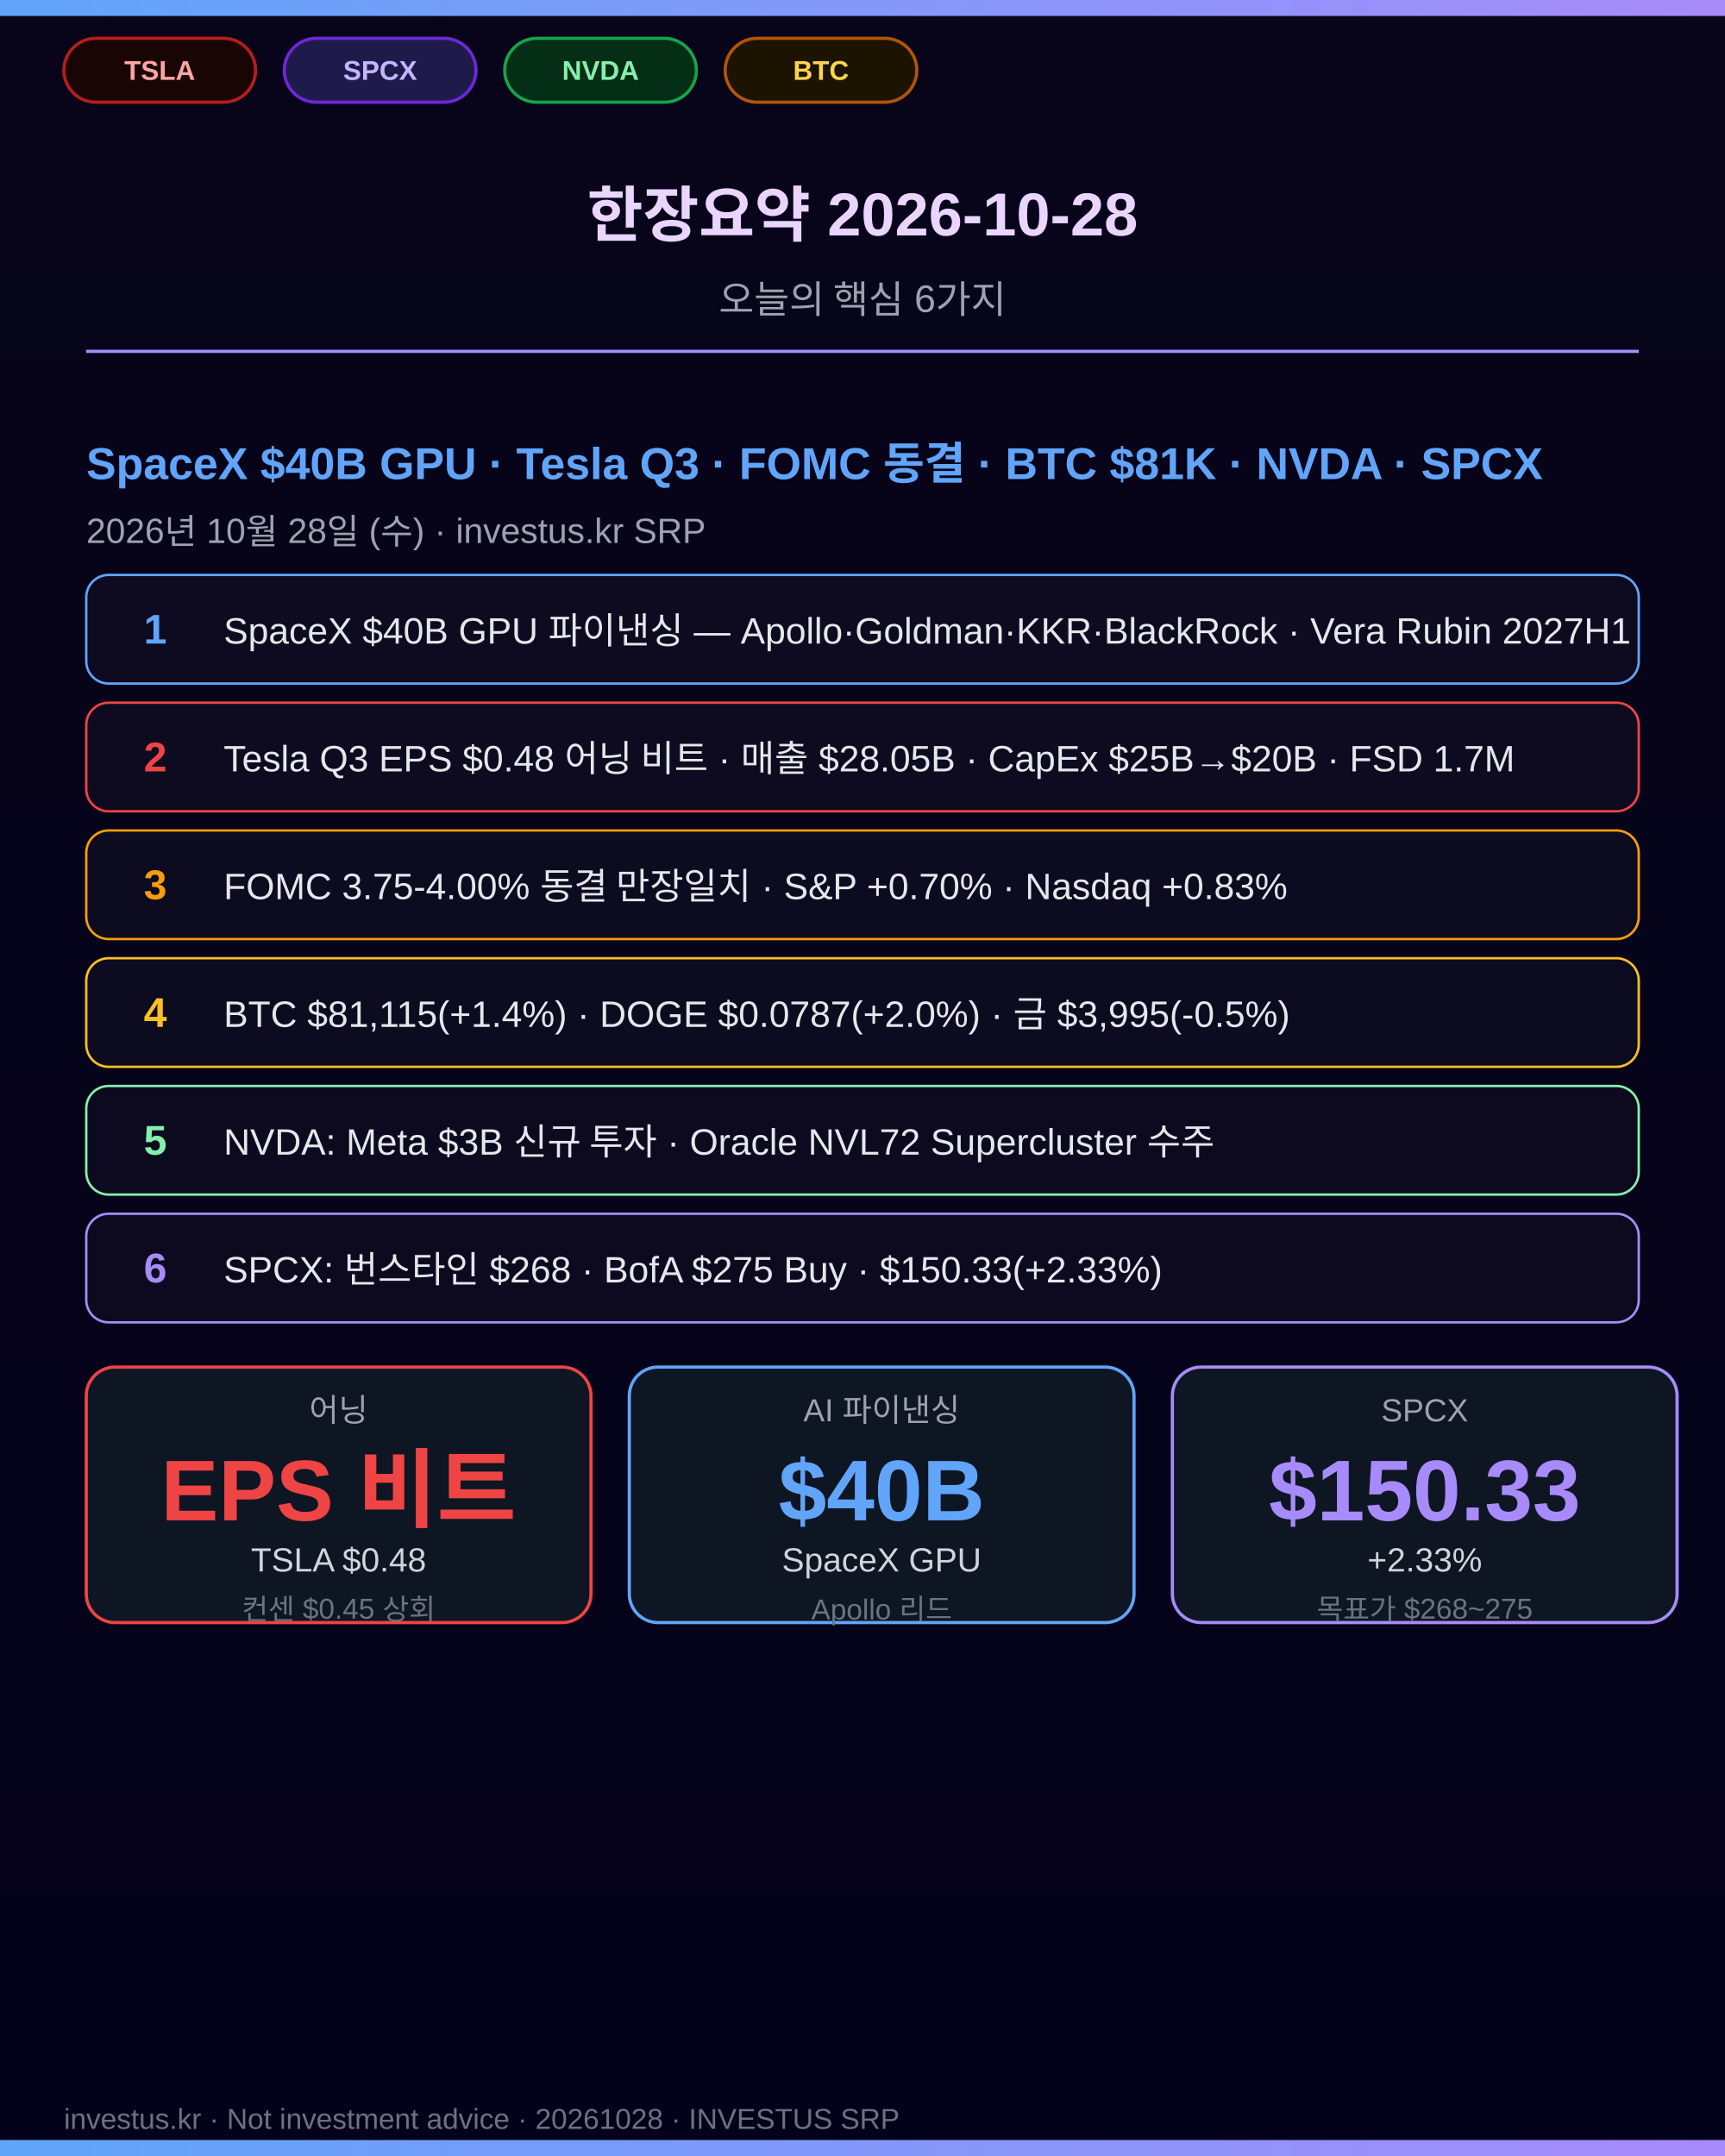
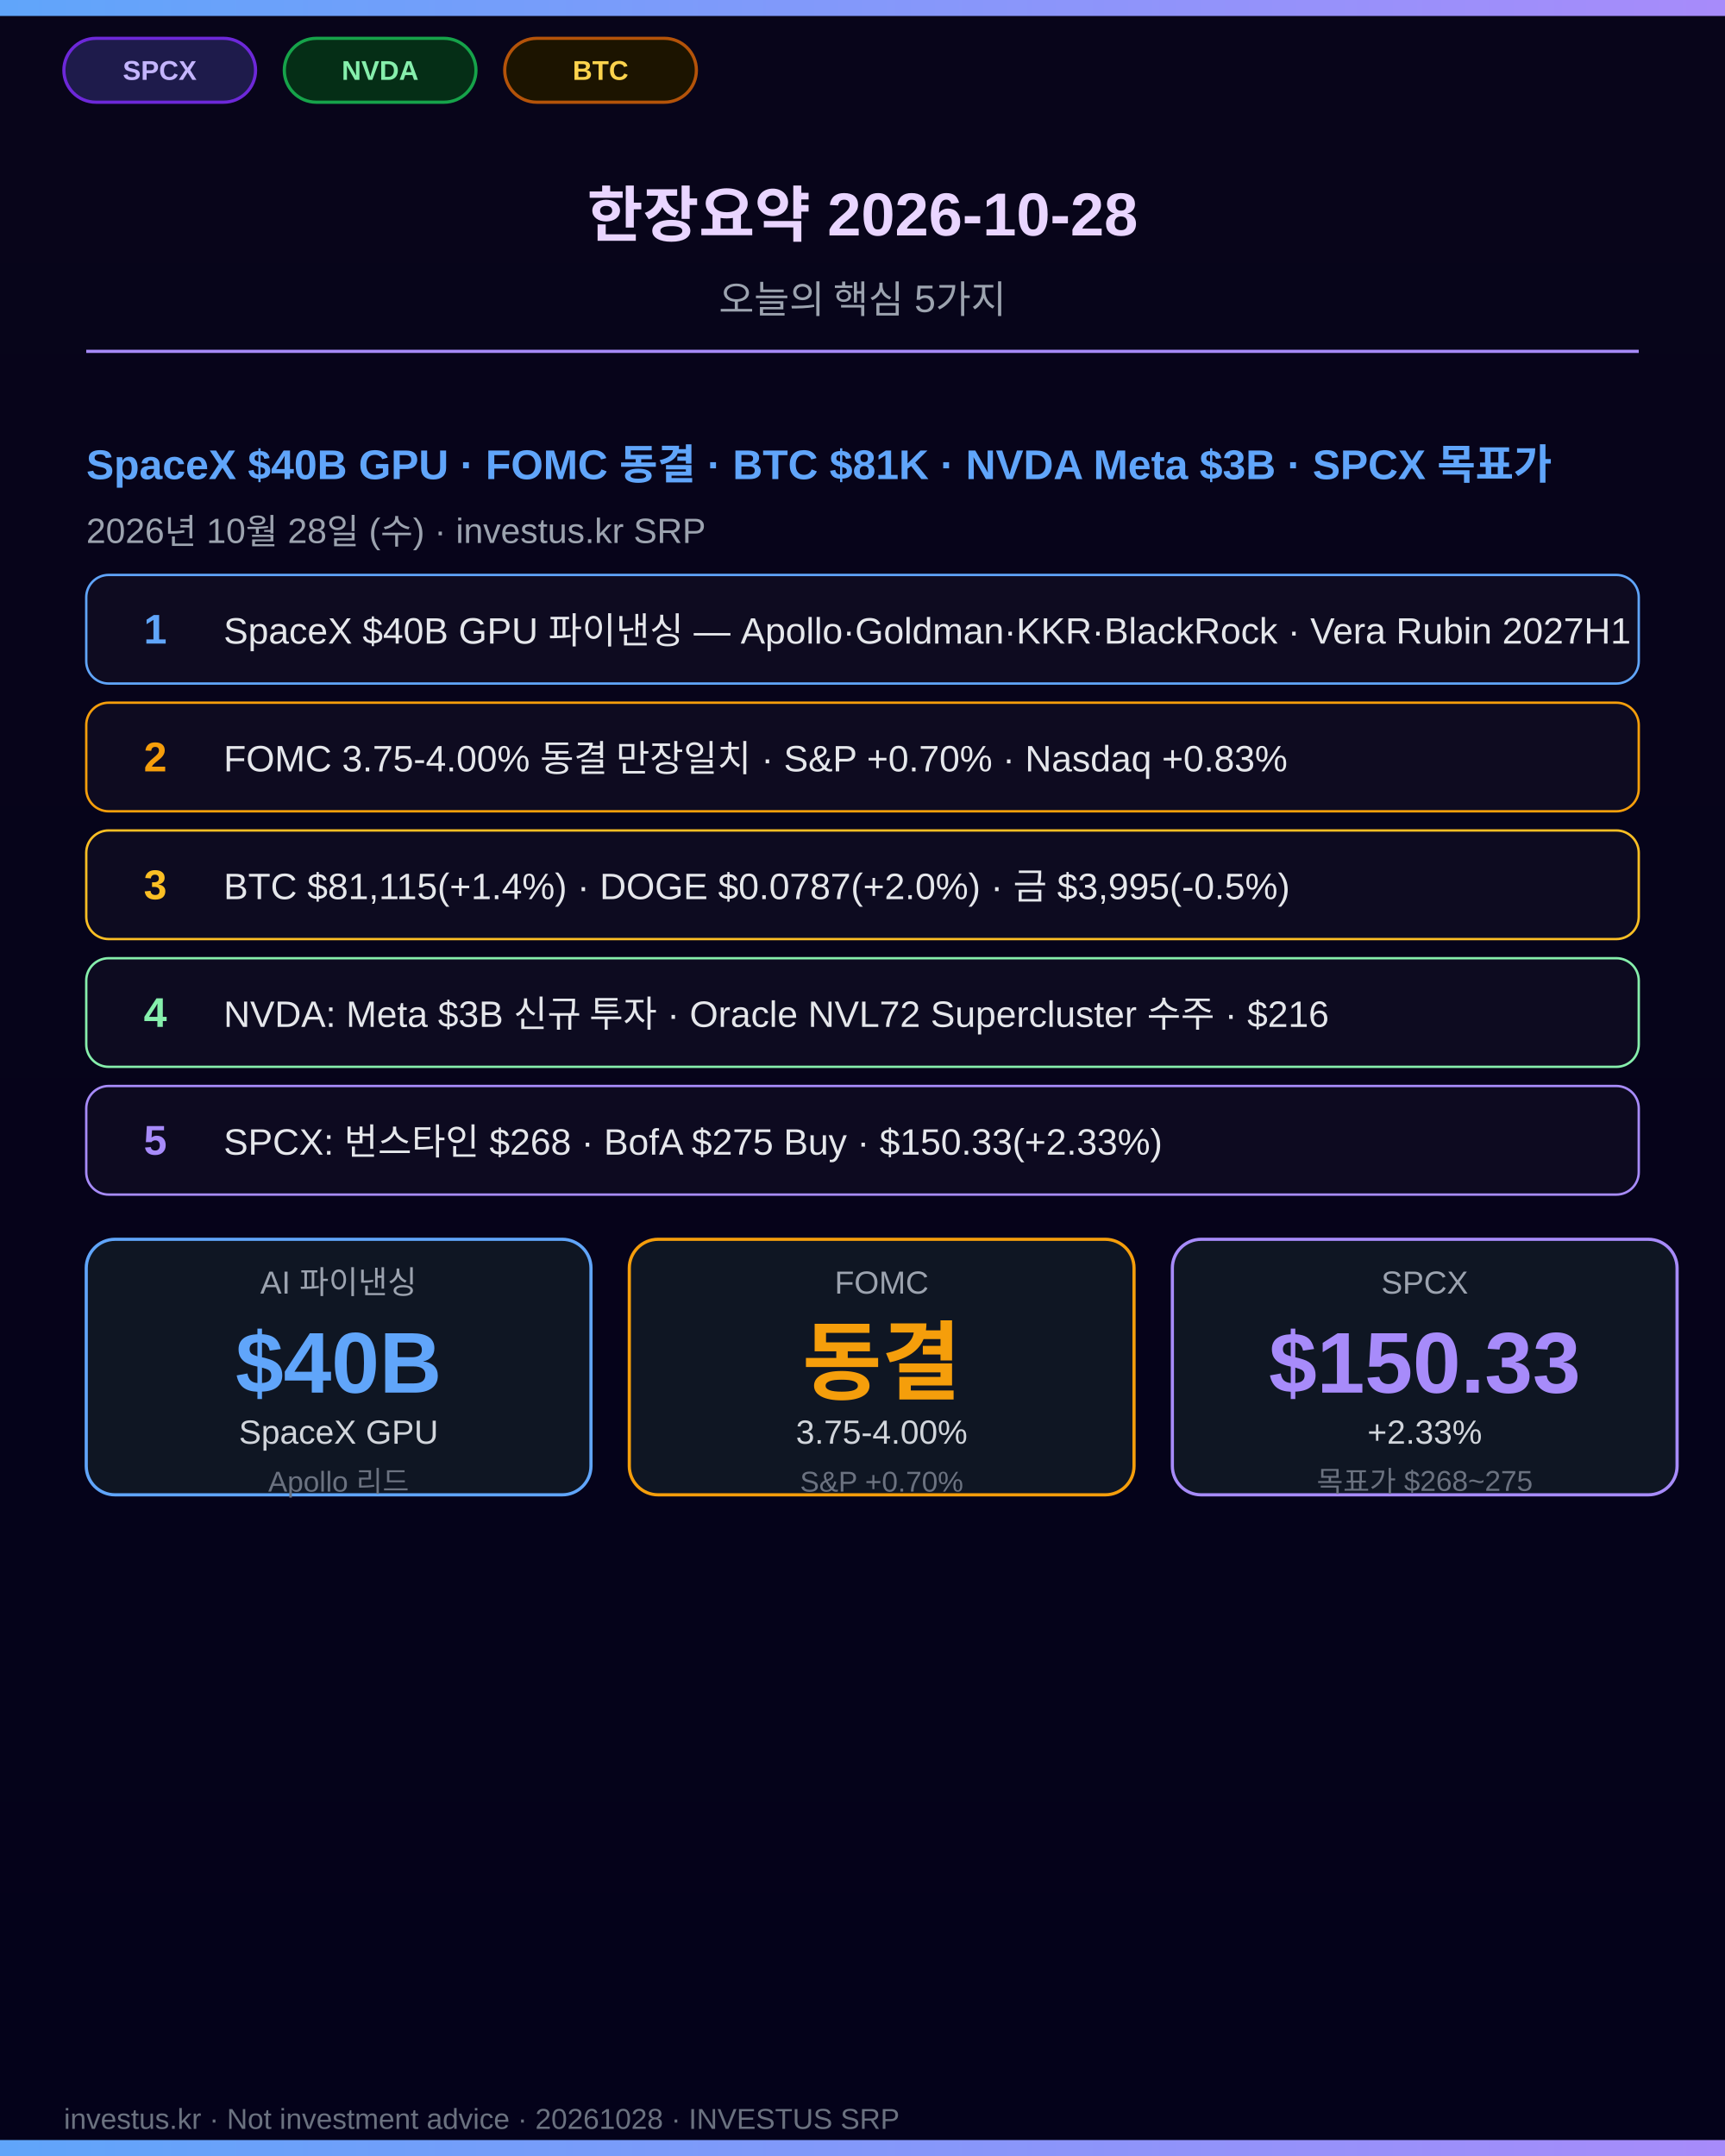
<svg xmlns="http://www.w3.org/2000/svg" width="1080" height="1350">
  <defs>
    <linearGradient id="bgG" x1="0" y1="0" x2="0" y2="1" gradientUnits="objectBoundingBox">
      <stop offset="0%" stop-color="#08051A" />
      <stop offset="100%" stop-color="#04021A" />
    </linearGradient>
    <linearGradient id="accentG" x1="0" y1="0" x2="1" y2="0" gradientUnits="objectBoundingBox">
      <stop offset="0%" stop-color="#60A5FA" />
      <stop offset="100%" stop-color="#A78BFA" />
    </linearGradient>
-     <filter id="glow">
-       <feGaussianBlur stdDeviation="8" result="b" />
-       <feMerge>
-         <feMergeNode in="b" />
-         <feMergeNode in="SourceGraphic" />
-       </feMerge>
-     </filter>
-     <filter id="glow2">
-       <feGaussianBlur stdDeviation="4" result="b" />
-       <feMerge>
-         <feMergeNode in="b" />
-         <feMergeNode in="SourceGraphic" />
-       </feMerge>
-     </filter>
  </defs>
  <rect width="1080" height="1350" fill="url(#bgG)" />
  <rect x="0" y="0" width="1080" height="10" fill="url(#accentG)" />
-   <rect x="40" y="24" width="120" height="40" rx="20" fill="#1A0505" />
-   <rect x="40" y="24" width="120" height="40" rx="20" fill="none" stroke="#B91C1C" stroke-width="2" />
-   <text x="100" y="50" text-anchor="middle" font-family="Arial Black,Arial,sans-serif" font-size="17" font-weight="900" fill="#FCA5A5">TSLA</text>
-   <rect x="178" y="24" width="120" height="40" rx="20" fill="#1E1B4B" />
-   <rect x="178" y="24" width="120" height="40" rx="20" fill="none" stroke="#6D28D9" stroke-width="2" />
-   <text x="238" y="50" text-anchor="middle" font-family="Arial Black,Arial,sans-serif" font-size="17" font-weight="900" fill="#C4B5FD">SPCX</text>
-   <rect x="316" y="24" width="120" height="40" rx="20" fill="#052E16" />
-   <rect x="316" y="24" width="120" height="40" rx="20" fill="none" stroke="#16A34A" stroke-width="2" />
-   <text x="376" y="50" text-anchor="middle" font-family="Arial Black,Arial,sans-serif" font-size="17" font-weight="900" fill="#86EFAC">NVDA</text>
-   <rect x="454" y="24" width="120" height="40" rx="20" fill="#1C1400" />
-   <rect x="454" y="24" width="120" height="40" rx="20" fill="none" stroke="#B45309" stroke-width="2" />
-   <text x="514" y="50" text-anchor="middle" font-family="Arial Black,Arial,sans-serif" font-size="17" font-weight="900" fill="#FCD34D">BTC</text>
+   <rect x="40" y="24" width="120" height="40" rx="20" fill="#1E1B4B" />
+   <rect x="40" y="24" width="120" height="40" rx="20" fill="none" stroke="#6D28D9" stroke-width="2" />
+   <text x="100" y="50" text-anchor="middle" font-family="Arial Black,Arial,sans-serif" font-size="17" font-weight="900" fill="#C4B5FD">SPCX</text>
+   <rect x="178" y="24" width="120" height="40" rx="20" fill="#052E16" />
+   <rect x="178" y="24" width="120" height="40" rx="20" fill="none" stroke="#16A34A" stroke-width="2" />
+   <text x="238" y="50" text-anchor="middle" font-family="Arial Black,Arial,sans-serif" font-size="17" font-weight="900" fill="#86EFAC">NVDA</text>
+   <rect x="316" y="24" width="120" height="40" rx="20" fill="#1C1400" />
+   <rect x="316" y="24" width="120" height="40" rx="20" fill="none" stroke="#B45309" stroke-width="2" />
+   <text x="376" y="50" text-anchor="middle" font-family="Arial Black,Arial,sans-serif" font-size="17" font-weight="900" fill="#FCD34D">BTC</text>
  <text x="540" y="148" text-anchor="middle" font-family="Arial Black,Arial,sans-serif" font-size="38" font-weight="900" fill="#E9D5FF">한장요약 2026-10-28</text>
-   <text x="540" y="196" text-anchor="middle" font-family="Arial,sans-serif" font-size="24" fill="#9CA3AF">오늘의 핵심 6가지</text>
+   <text x="540" y="196" text-anchor="middle" font-family="Arial,sans-serif" font-size="24" fill="#9CA3AF">오늘의 핵심 5가지</text>
  <line x1="54" y1="220" x2="1026" y2="220" stroke="#A78BFA" stroke-width="2" />
-   <text x="54" y="300" font-family="Arial Black,Arial,sans-serif" font-size="28" font-weight="900" fill="#60A5FA">SpaceX $40B GPU · Tesla Q3 · FOMC 동결 · BTC $81K · NVDA · SPCX</text>
+   <text x="54" y="300" font-family="Arial Black,Arial,sans-serif" font-size="26" font-weight="900" fill="#60A5FA">SpaceX $40B GPU · FOMC 동결 · BTC $81K · NVDA Meta $3B · SPCX 목표가</text>
  <text x="54" y="340" font-family="Arial,sans-serif" font-size="22" fill="#9CA3AF">2026년 10월 28일 (수) · investus.kr SRP</text>
  <rect x="54" y="360" width="972" height="68" rx="14" fill="rgba(255,255,255,0.03)" stroke="#60A5FA" stroke-width="1.5" />
  <text x="90" y="403" font-family="Arial Black,Arial,sans-serif" font-size="26" font-weight="900" fill="#60A5FA">1</text>
  <text x="140" y="403" font-family="Arial,sans-serif" font-size="23" fill="#E5E7EB">SpaceX $40B GPU 파이낸싱 — Apollo·Goldman·KKR·BlackRock · Vera Rubin 2027H1</text>
-   <rect x="54" y="440" width="972" height="68" rx="14" fill="rgba(255,255,255,0.03)" stroke="#EF4444" stroke-width="1.5" />
-   <text x="90" y="483" font-family="Arial Black,Arial,sans-serif" font-size="26" font-weight="900" fill="#EF4444">2</text>
-   <text x="140" y="483" font-family="Arial,sans-serif" font-size="23" fill="#E5E7EB">Tesla Q3 EPS $0.48 어닝 비트 · 매출 $28.05B · CapEx $25B→$20B · FSD 1.7M</text>
-   <rect x="54" y="520" width="972" height="68" rx="14" fill="rgba(255,255,255,0.03)" stroke="#F59E0B" stroke-width="1.5" />
-   <text x="90" y="563" font-family="Arial Black,Arial,sans-serif" font-size="26" font-weight="900" fill="#F59E0B">3</text>
-   <text x="140" y="563" font-family="Arial,sans-serif" font-size="23" fill="#E5E7EB">FOMC 3.75-4.00% 동결 만장일치 · S&amp;P +0.70% · Nasdaq +0.83%</text>
-   <rect x="54" y="600" width="972" height="68" rx="14" fill="rgba(255,255,255,0.03)" stroke="#FBBF24" stroke-width="1.5" />
-   <text x="90" y="643" font-family="Arial Black,Arial,sans-serif" font-size="26" font-weight="900" fill="#FBBF24">4</text>
-   <text x="140" y="643" font-family="Arial,sans-serif" font-size="23" fill="#E5E7EB">BTC $81,115(+1.4%) · DOGE $0.0787(+2.0%) · 금 $3,995(-0.5%)</text>
-   <rect x="54" y="680" width="972" height="68" rx="14" fill="rgba(255,255,255,0.03)" stroke="#86EFAC" stroke-width="1.5" />
-   <text x="90" y="723" font-family="Arial Black,Arial,sans-serif" font-size="26" font-weight="900" fill="#86EFAC">5</text>
-   <text x="140" y="723" font-family="Arial,sans-serif" font-size="23" fill="#E5E7EB">NVDA: Meta $3B 신규 투자 · Oracle NVL72 Supercluster 수주</text>
-   <rect x="54" y="760" width="972" height="68" rx="14" fill="rgba(255,255,255,0.03)" stroke="#A78BFA" stroke-width="1.5" />
-   <text x="90" y="803" font-family="Arial Black,Arial,sans-serif" font-size="26" font-weight="900" fill="#A78BFA">6</text>
-   <text x="140" y="803" font-family="Arial,sans-serif" font-size="23" fill="#E5E7EB">SPCX: 번스타인 $268 · BofA $275 Buy · $150.33(+2.33%)</text>
-   <rect x="54" y="856" width="316" height="160" rx="18" fill="#0F1623" stroke="#EF4444" stroke-width="2" />
-   <text x="212" y="890" text-anchor="middle" font-family="Arial,sans-serif" font-size="20" fill="#9CA3AF">어닝</text>
-   <text x="212" y="952" text-anchor="middle" font-family="Arial Black,Arial,sans-serif" font-size="54" font-weight="900" fill="#EF4444">EPS 비트</text>
-   <text x="212" y="984" text-anchor="middle" font-family="Arial,sans-serif" font-size="21" fill="#D1D5DB">TSLA $0.48</text>
-   <text x="212" y="1014" text-anchor="middle" font-family="Arial,sans-serif" font-size="18" fill="#6B7280">컨센 $0.45 상회</text>
-   <rect x="394" y="856" width="316" height="160" rx="18" fill="#0F1623" stroke="#60A5FA" stroke-width="2" />
-   <text x="552" y="890" text-anchor="middle" font-family="Arial,sans-serif" font-size="20" fill="#9CA3AF">AI 파이낸싱</text>
-   <text x="552" y="952" text-anchor="middle" font-family="Arial Black,Arial,sans-serif" font-size="54" font-weight="900" fill="#60A5FA">$40B</text>
-   <text x="552" y="984" text-anchor="middle" font-family="Arial,sans-serif" font-size="21" fill="#D1D5DB">SpaceX GPU</text>
-   <text x="552" y="1014" text-anchor="middle" font-family="Arial,sans-serif" font-size="18" fill="#6B7280">Apollo 리드</text>
-   <rect x="734" y="856" width="316" height="160" rx="18" fill="#0F1623" stroke="#A78BFA" stroke-width="2" />
-   <text x="892" y="890" text-anchor="middle" font-family="Arial,sans-serif" font-size="20" fill="#9CA3AF">SPCX</text>
-   <text x="892" y="952" text-anchor="middle" font-family="Arial Black,Arial,sans-serif" font-size="54" font-weight="900" fill="#A78BFA">$150.33</text>
-   <text x="892" y="984" text-anchor="middle" font-family="Arial,sans-serif" font-size="21" fill="#D1D5DB">+2.33%</text>
-   <text x="892" y="1014" text-anchor="middle" font-family="Arial,sans-serif" font-size="18" fill="#6B7280">목표가 $268~275</text>
+   <rect x="54" y="440" width="972" height="68" rx="14" fill="rgba(255,255,255,0.03)" stroke="#F59E0B" stroke-width="1.5" />
+   <text x="90" y="483" font-family="Arial Black,Arial,sans-serif" font-size="26" font-weight="900" fill="#F59E0B">2</text>
+   <text x="140" y="483" font-family="Arial,sans-serif" font-size="23" fill="#E5E7EB">FOMC 3.75-4.00% 동결 만장일치 · S&amp;P +0.70% · Nasdaq +0.83%</text>
+   <rect x="54" y="520" width="972" height="68" rx="14" fill="rgba(255,255,255,0.03)" stroke="#FBBF24" stroke-width="1.5" />
+   <text x="90" y="563" font-family="Arial Black,Arial,sans-serif" font-size="26" font-weight="900" fill="#FBBF24">3</text>
+   <text x="140" y="563" font-family="Arial,sans-serif" font-size="23" fill="#E5E7EB">BTC $81,115(+1.4%) · DOGE $0.0787(+2.0%) · 금 $3,995(-0.5%)</text>
+   <rect x="54" y="600" width="972" height="68" rx="14" fill="rgba(255,255,255,0.03)" stroke="#86EFAC" stroke-width="1.5" />
+   <text x="90" y="643" font-family="Arial Black,Arial,sans-serif" font-size="26" font-weight="900" fill="#86EFAC">4</text>
+   <text x="140" y="643" font-family="Arial,sans-serif" font-size="23" fill="#E5E7EB">NVDA: Meta $3B 신규 투자 · Oracle NVL72 Supercluster 수주 · $216</text>
+   <rect x="54" y="680" width="972" height="68" rx="14" fill="rgba(255,255,255,0.03)" stroke="#A78BFA" stroke-width="1.5" />
+   <text x="90" y="723" font-family="Arial Black,Arial,sans-serif" font-size="26" font-weight="900" fill="#A78BFA">5</text>
+   <text x="140" y="723" font-family="Arial,sans-serif" font-size="23" fill="#E5E7EB">SPCX: 번스타인 $268 · BofA $275 Buy · $150.33(+2.33%)</text>
+   <rect x="54" y="776" width="316" height="160" rx="18" fill="#0F1623" stroke="#60A5FA" stroke-width="2" />
+   <text x="212" y="810" text-anchor="middle" font-family="Arial,sans-serif" font-size="20" fill="#9CA3AF">AI 파이낸싱</text>
+   <text x="212" y="872" text-anchor="middle" font-family="Arial Black,Arial,sans-serif" font-size="54" font-weight="900" fill="#60A5FA">$40B</text>
+   <text x="212" y="904" text-anchor="middle" font-family="Arial,sans-serif" font-size="21" fill="#D1D5DB">SpaceX GPU</text>
+   <text x="212" y="934" text-anchor="middle" font-family="Arial,sans-serif" font-size="18" fill="#6B7280">Apollo 리드</text>
+   <rect x="394" y="776" width="316" height="160" rx="18" fill="#0F1623" stroke="#F59E0B" stroke-width="2" />
+   <text x="552" y="810" text-anchor="middle" font-family="Arial,sans-serif" font-size="20" fill="#9CA3AF">FOMC</text>
+   <text x="552" y="872" text-anchor="middle" font-family="Arial Black,Arial,sans-serif" font-size="54" font-weight="900" fill="#F59E0B">동결</text>
+   <text x="552" y="904" text-anchor="middle" font-family="Arial,sans-serif" font-size="21" fill="#D1D5DB">3.75-4.00%</text>
+   <text x="552" y="934" text-anchor="middle" font-family="Arial,sans-serif" font-size="18" fill="#6B7280">S&amp;P +0.70%</text>
+   <rect x="734" y="776" width="316" height="160" rx="18" fill="#0F1623" stroke="#A78BFA" stroke-width="2" />
+   <text x="892" y="810" text-anchor="middle" font-family="Arial,sans-serif" font-size="20" fill="#9CA3AF">SPCX</text>
+   <text x="892" y="872" text-anchor="middle" font-family="Arial Black,Arial,sans-serif" font-size="54" font-weight="900" fill="#A78BFA">$150.33</text>
+   <text x="892" y="904" text-anchor="middle" font-family="Arial,sans-serif" font-size="21" fill="#D1D5DB">+2.33%</text>
+   <text x="892" y="934" text-anchor="middle" font-family="Arial,sans-serif" font-size="18" fill="#6B7280">목표가 $268~275</text>
  <rect x="0" y="1340" width="1080" height="10" fill="url(#accentG)" />
  <text x="40" y="1333" font-family="Arial,sans-serif" font-size="18" fill="#6B7280">investus.kr · Not investment advice · 20261028 · INVESTUS SRP</text>
</svg>
